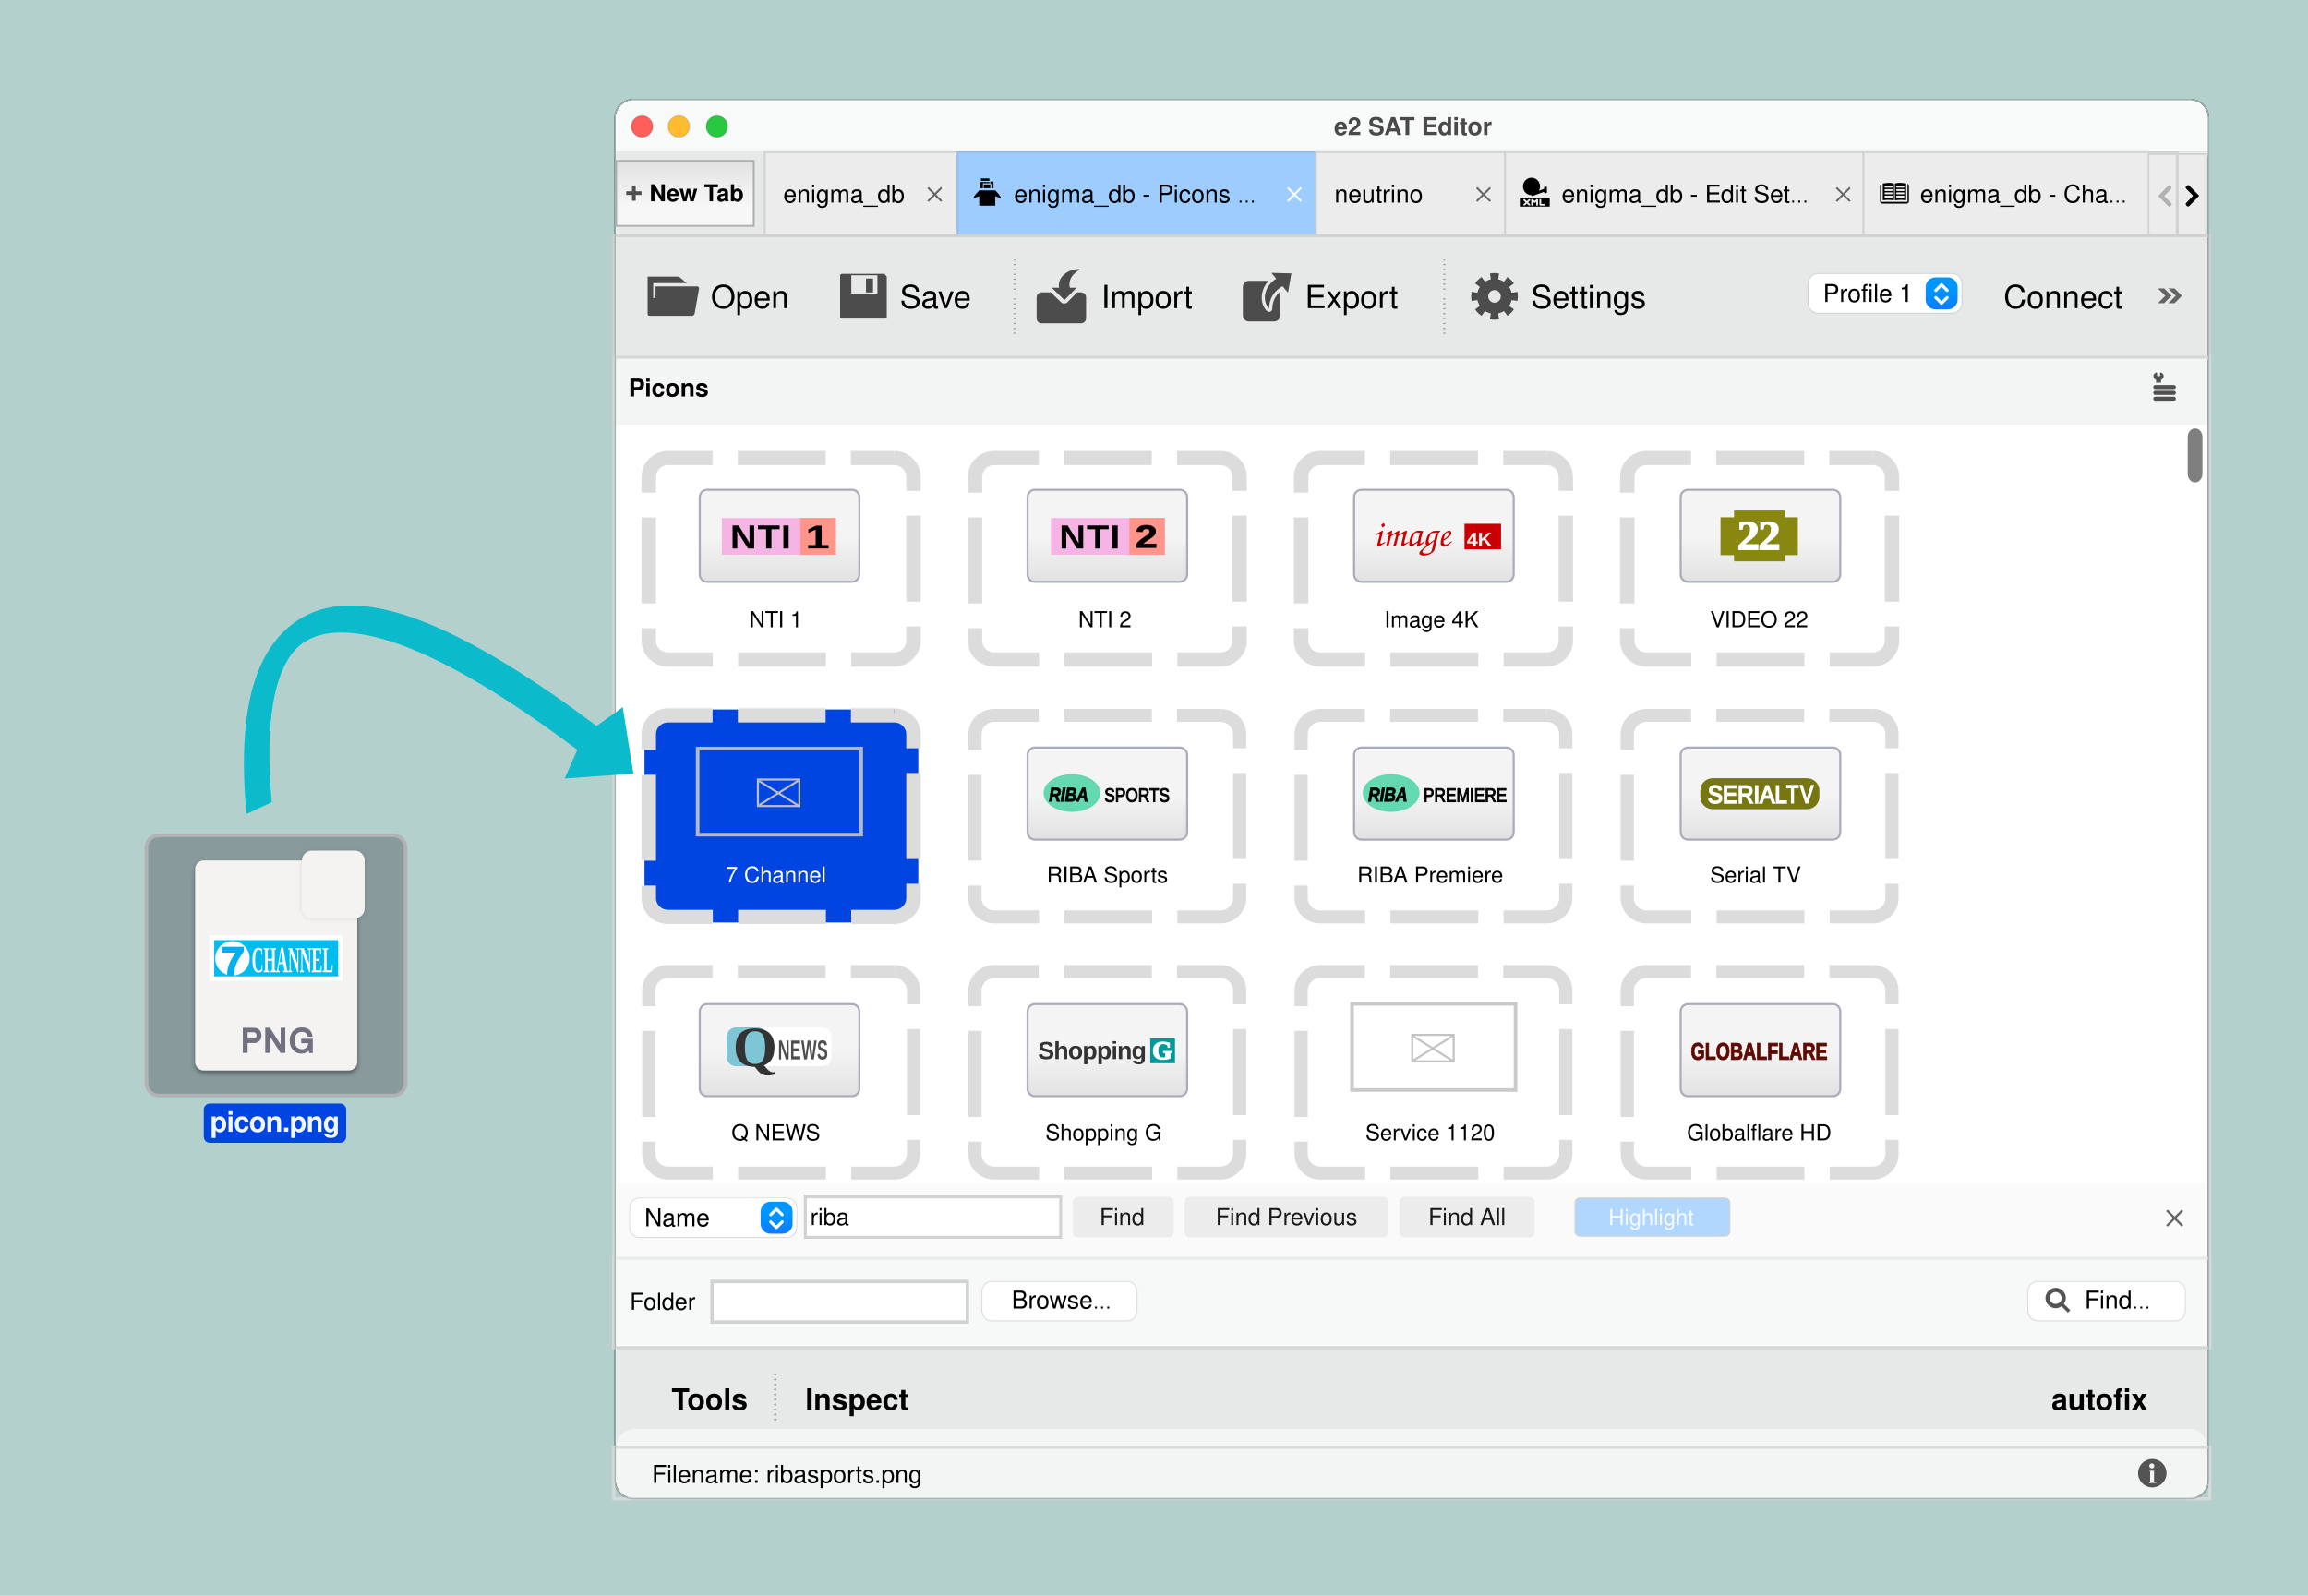
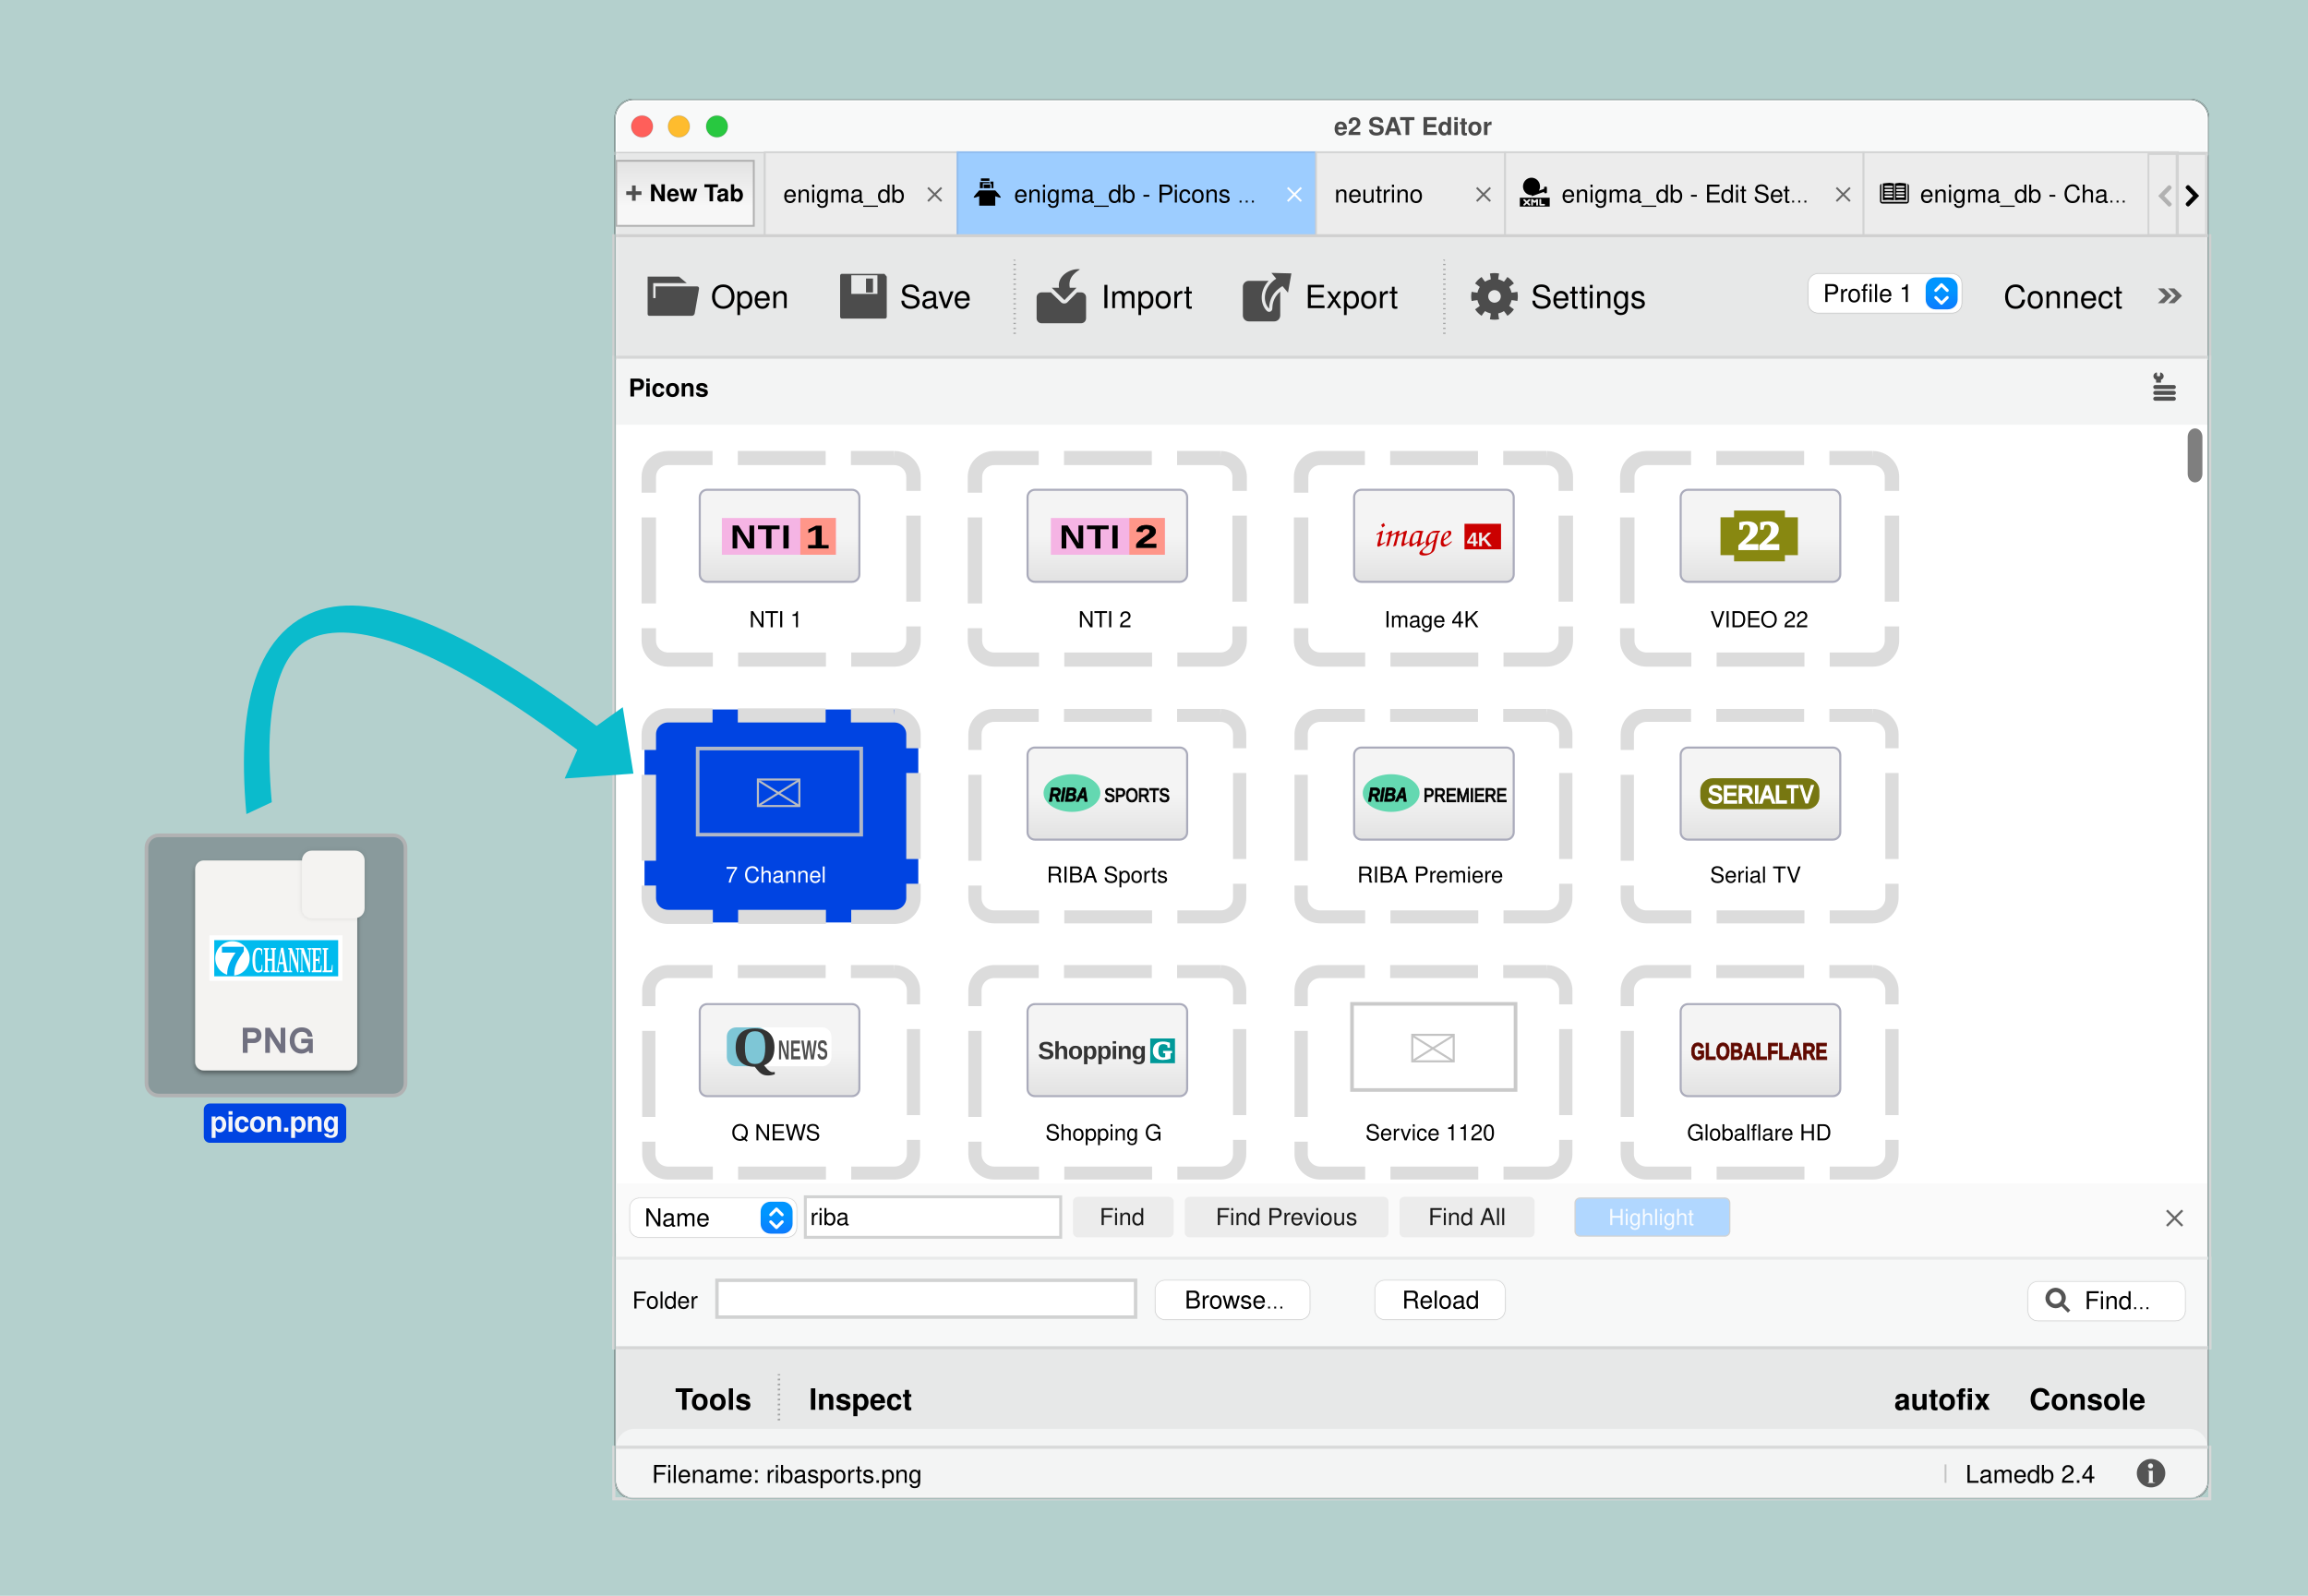
<svg xmlns="http://www.w3.org/2000/svg" viewBox="0 0 1880 1300" style="pointer-events:none;user-select:none">
  <defs>
    <symbol id="aad">
      <path d="M37.75 37.75h18.127v-11.5h-18.127c0 0 0-18.127 0-18.127h-11.5v18.127c0 0-18.127 0-18.127 0v11.5h18.127c0 0 0 18.127 0 18.127h11.5v-18.127z" />
    </symbol>
    <symbol id="cbw">
      <path d="M60 14.973l-3-0.522v35.716c-3.141-0.28-8.021-0.667-11-0.667-0.95 0-2.094 0.039-3.312 0.102-0.962 0.036-2.014 0.106-3.059 0.191-2.678 0.191-5.264 0.428-6.629 0.559v-35.901c0 0 6.61-1.451 9.963-1.451 4 0 14.037 1.451 14.037 1.451l3.001 0.522c1.769 0.819 2.999 2.61 2.999 4.687v32.68c0 2.848-2.312 5.16-5.16 5.16h-51.68c-2.848 0-5.16-2.312-5.16-5.16v-32.68c0-2.077 1.23-3.869 3-4.687l3-0.522c0 0 10.037-1.451 14.037-1.451 3.353 0 9.963 1.451 9.963 1.451v35.901c-1.366-0.131-3.951-0.368-6.629-0.559-1.045-0.085-2.097-0.155-3.059-0.191-1.218-0.063-2.362-0.102-3.312-0.102-2.979 0-7.859 0.387-11 0.667v-35.716l-3 0.522v38.765h56v-38.765zM28.5 42.5c0-1.104-0.896-2-2-2h-14c-1.104 0-2 0.896-2 2s0.896 2 2 2h14c1.104 0 2-0.896 2-2zM53.5 42.5c0-1.104-0.896-2-2-2h-14c-1.104 0-2 0.896-2 2s0.896 2 2 2h14c1.104 0 2-0.896 2-2zM28.5 35.5c0-1.104-0.896-2-2-2h-14c-1.104 0-2 0.896-2 2s0.896 2 2 2h14c1.104 0 2-0.896 2-2zM53.5 35.5c0-1.104-0.896-2-2-2h-14c-1.104 0-2 0.896-2 2s0.896 2 2 2h14c1.104 0 2-0.896 2-2zM28.5 28.5c0-1.104-0.896-2-2-2h-14c-1.104 0-2 0.896-2 2s0.896 2 2 2h14c1.104 0 2-0.896 2-2zM53.5 28.5c0-1.104-0.896-2-2-2h-14c-1.104 0-2 0.896-2 2s0.896 2 2 2h14c1.104 0 2-0.896 2-2zM28.5 21.5c0-1.104-0.896-2-2-2h-14c-1.104 0-2 0.896-2 2s0.896 2 2 2h14c1.104 0 2-0.896 2-2zM53.5 21.5c0-1.104-0.896-2-2-2h-14c-1.104 0-2 0.896-2 2s0.896 2 2 2h14c1.104 0 2-0.896 2-2z" />
    </symbol>
    <symbol id="cce">
      <path d="M62.328 7.276l-5.604-5.604-24.724 24.724c0 0-24.724-24.724-24.724-24.724l-5.604 5.604 24.724 24.724c0 0-24.724 24.724-24.724 24.724l5.604 5.604 24.724-24.724c0 0 24.724 24.724 24.724 24.724l5.604-5.604-24.724-24.724c0 0 24.724-24.724 24.724-24.724z" />
    </symbol>
    <symbol id="fdt">
      <path d="M56.256 31.057h-42.438c-7.074 0-12.818 5.744-12.818 12.818v61.295c0 7.074 5.744 12.818 12.818 12.818h54.476c7.075 0 12.818-5.744 12.818-12.818v-51.051c-16.616 14.040-16.649 30.281-17.025 36.965-0.151 2.687-1.869 5.034-4.385 5.99s-5.359 0.343-7.257-1.565c-14.421-14.502-16.181-43.133 3.811-64.452zM57.293 90.694c-14.624-14.705-13.039-45.988 15.234-64.344l-10.365-12.362 42.838 1.084-7.263 41.344-11.808-14.082c-28.127 16.992-28.15 39.728-28.636 48.36z" />
    </symbol>
    <symbol id="fet">
      <path d="M87.8 55.714h8.488c5.912 0 10.712 4.753 10.712 10.606v45.074c0 5.854-4.8 10.606-10.712 10.606h-84.576c-5.912 0-10.712-4.752-10.712-10.606v-45.074c0-5.853 4.8-10.606 10.712-10.606h19.788l22.5 21.827c1.413 1.374 4.32 2.133 6.3 2.109 1.98-0.023 4.821-0.828 6.2-2.236l21.3-21.7zM93.982 6.385c-17.881-3.082-49.582 12.531-44.921 39.525h-15.517l27.127 26.376 25.847-26.376h-14.41c-4.833-24.162 15.844-35.121 21.874-39.525z" />
    </symbol>
    <symbol id="ffo">
      <path d="M32 62.5c-16.833 0-30.5-13.667-30.5-30.5s13.667-30.5 30.5-30.5v9.611c-0.352-0.073-0.717-0.111-1.090-0.111-2.99 0-5.42 2.43-5.42 5.41 0 2.99 2.43 5.42 5.42 5.42 0.373 0 0.738-0.038 1.090-0.111v5.111l-7.44 0.18 2.82 1.23v22.7l-2.82 2.060h7.44v9.5zM32 11.111v-9.611c16.833 0 30.5 13.667 30.5 30.5s-13.667 30.5-30.5 30.5v-9.5h9.46l-5.76-2.060v-24.2l-3.7 0.090v-5.111c2.46-0.506 4.32-2.693 4.32-5.309 0-2.607-1.86-4.793-4.32-5.299z" />
    </symbol>
    <symbol id="fgn">
      <path d="M21 42.973h89.077c2.783 0 4.643 2.26 4.153 5.042l-9.34 52.943c-0.491 2.783-3.149 5.042-5.932 5.042h-91.118c-2.119 0-3.84-1.721-3.84-3.84v-80.16h67.2l16.8 14h-72v32h5v-25.027z" />
    </symbol>
    <symbol id="fhe">
      <path d="M114 22v86.16c0 2.119-1.721 3.84-3.84 3.84h-92.32c-2.119 0-3.84-1.721-3.84-3.84v-88.32c0-2.119 1.721-3.84 3.84-3.84h91.16l5 6zM94 59.014v-40h-56v40h56zM84.5 26v30h-15v-30h15z" />
    </symbol>
    <symbol id="liu">
      <path d="M56.25 57.423c0-2.388-1.939-4.327-4.327-4.327h-39.846c-2.388 0-4.327 1.939-4.327 4.327s1.939 4.327 4.327 4.327c0 0 39.846 0 39.846 0 2.388 0 4.327-1.939 4.327-4.327zM56.25 44.903c0-2.389-1.939-4.328-4.327-4.328h-39.846c-2.388 0-4.327 1.939-4.327 4.328 0 2.388 1.939 4.327 4.327 4.327 0 0 39.846 0 39.846 0 2.388 0 4.327-1.939 4.327-4.327zM56.25 32.382c0-2.388-1.939-4.327-4.327-4.327h-39.846c-2.388 0-4.327 1.939-4.327 4.327s1.939 4.327 4.327 4.327h39.846c2.388 0 4.327-1.939 4.327-4.327zM13.803 19.471v3.446h10.579v-5.844c0.837-0.373 1.624-0.848 2.343-1.41 2.237-1.745 3.347-4.068 3.371-6.392s-1.039-4.671-3.239-6.471v0c-0.887-0.725-1.951-1.273-3.024-1.702l-1.372 0.918-0.062 6.154c-0.003 0.286-0.167 0.503-0.402 0.659-0.376 0.249-0.899 0.364-1.472 0.364h-2.85c-0.565-0.008-1.082-0.142-1.452-0.406-0.242-0.173-0.413-0.406-0.41-0.702 0 0 0.062-6.155 0.062-6.155l-1.348-0.947c-1.083 0.403-2.158 0.924-3.060 1.628-2.237 1.746-3.347 4.068-3.371 6.392-0.023 2.323 1.039 4.671 3.239 6.471 0.725 0.593 1.567 1.067 2.437 1.454 0.016 0.617 0.026 1.607 0.031 2.543z" />
    </symbol>
    <symbol id="pjw">
      <path d="M14.762 29.23h34.49c0 0 13.928 14.478 11.463 15.596-1.067 0.483-6.127-1.117-11.524-3.087v20.261h-34.389v-20.253c-5.389 1.967-10.437 3.562-11.502 3.079-2.465-1.118 11.462-15.596 11.462-15.596zM36.774 11.359h-20.475v13.19h6.364v-10.552h14.111v-2.638zM38.538 16.635h-14.111v7.914h14.111v-7.914zM45.299 10.4v14.149h-4.283v-9.233h-2.478v-4.916h6.761zM36.632 3.482h-18.173v5.276h18.173v-5.276z" />
    </symbol>
    <symbol id="skh">
      <path d="M40.023 45.152c-3.477 2.591-7.729 4.192-12.407 4.221-10.406 0.066-20.276-8.26-21.806-18.699-1.731-11.814 7.58-24.164 20.12-25.040 0.561-0.039 1.124-0.055 1.686-0.053 10 0.095 19.38 7.75 21.337 17.619 1.156 5.829-0.437 11.92-3.87 16.758l13.82 13.819-5.128 5.128-13.752-13.753zM27.395 14.645c-6.236 0.060-12 5.17-12.677 11.431-0.588 5.436 2.691 11.076 7.773 13.229 6.62 2.806 15.346-1.167 17.352-8.391 2.055-7.404-3.759-16.031-12.032-16.265-0.139-0.003-0.278-0.004-0.416-0.004z" />
    </symbol>
    <symbol id="sls">
      <path d="M73.934 15.359c-6.491-1.302-13.177-1.302-19.668 0 0.828 4.128 1.452 8.287 1.871 12.477-4.352 0.948-8.5 2.666-12.249 5.073-2.666-3.259-5.165-6.641-7.499-10.146-5.511 3.67-10.238 8.397-13.908 13.908 3.505 2.334 6.887 4.834 10.146 7.499-2.407 3.749-4.125 7.897-5.073 12.249-4.19-0.419-8.349-1.043-12.477-1.871-1.303 6.491-1.303 13.177 0 19.668 4.128-0.828 8.287-1.452 12.477-1.871 0.948 4.352 2.666 8.501 5.073 12.249-3.259 2.666-6.641 5.165-10.146 7.499 3.67 5.511 8.397 10.238 13.908 13.908 2.334-3.505 4.833-6.887 7.499-10.146 3.749 2.407 7.897 4.125 12.249 5.074-0.419 4.189-1.043 8.348-1.871 12.476 6.491 1.303 13.177 1.303 19.668 0-0.828-4.128-1.452-8.287-1.871-12.476 4.352-0.949 8.5-2.667 12.249-5.074 2.666 3.259 5.165 6.641 7.499 10.146 5.511-3.67 10.238-8.397 13.908-13.908-3.505-2.334-6.887-4.833-10.146-7.499 2.407-3.748 4.125-7.897 5.073-12.249 4.19 0.419 8.349 1.043 12.477 1.871 1.303-6.491 1.303-13.177 0-19.668-4.128 0.828-8.287 1.452-12.477 1.871-0.948-4.352-2.666-8.5-5.073-12.249 3.259-2.665 6.641-5.165 10.146-7.499-3.67-5.511-8.397-10.238-13.908-13.908-2.334 3.505-4.833 6.887-7.499 10.146-3.749-2.407-7.897-4.125-12.249-5.073 0.419-4.19 1.043-8.349 1.871-12.477zM64.1 50.882c7.451 0 13.5 6.049 13.5 13.5s-6.049 13.5-13.5 13.5c-7.451 0-13.5-6.049-13.5-13.5s6.049-13.5 13.5-13.5z" />
    </symbol>
    <symbol id="tmw">
      <path d="M64 64v-19h-64v19h64zM38.975 58.253l0.001 1.834c0.001 1.076-0.872 1.949-1.947 1.949s-1.949-0.873-1.95-1.949l-0.002-6.41-1.968 1.774c-0.407 0.367-0.947 0.542-1.48 0.524-0.533 0.018-1.073-0.157-1.48-0.524l-1.968-1.774-0.003 6.41c0 1.076-0.874 1.949-1.949 1.949s-1.948-0.873-1.948-1.949l0.002-5.24h-6.669l4.099 3.89c0.751 0.713 0.751 1.869 0.002 2.581-0.75 0.711-1.968 0.71-2.719-0.002l-4.104-3.895-4.104 3.895c-0.751 0.712-1.969 0.713-2.719 0.002-0.75-0.712-0.749-1.868 0.002-2.581l4.104-3.895-4.104-3.895c-0.751-0.712-0.752-1.868-0.002-2.58s1.968-0.711 2.719 0.002l4.104 3.895 4.104-3.895c0.751-0.713 1.969-0.713 2.719-0.002 0.749 0.712 0.749 1.868-0.002 2.58l-4.099 3.89h6.669l0.002-5.24c0-0.024 0.001-0.048 0.002-0.072-0.031-0.488 0.159-0.985 0.571-1.356 0.276-0.249 0.614-0.408 0.97-0.477 0.131-0.028 0.267-0.043 0.406-0.043 0.058 0 0.115 0.002 0.172 0.007 0.454 0.033 0.899 0.206 1.247 0.52l3.976 3.583 3.975-3.583c0.348-0.314 0.793-0.487 1.248-0.52 0.056-0.005 0.114-0.007 0.171-0.007 0.14 0 0.276 0.015 0.407 0.043 0.356 0.069 0.694 0.228 0.97 0.477 0.412 0.371 0.602 0.868 0.571 1.356 0.001 0.024 0.001 0.048 0.001 0.072l0.003 8.646h2.912l0.003-8.83c0-1.076 0.874-1.949 1.949-1.949s1.948 0.873 1.948 1.949l-0.004 8.839 6.372 0.002c0.993 0.001 1.798 0.807 1.798 1.799 0 0.993-0.805 1.798-1.798 1.798l-8.471-0.003c-0.992 0-1.798-0.806-1.798-1.799l0.001-1.796h-2.912zM25.286 39.498c-0.095 0.001-0.19 0.002-0.286 0.002-10.072 0-18.25-8.402-18.25-18.75s8.178-18.75 18.25-18.75c10.072 0 18.25 8.402 18.25 18.75 0 3.307-0.835 6.416-2.301 9.115l11.051-4.023v-3.071c0-0.828 0.672-1.5 1.5-1.5h3c0.828 0 1.5 0.672 1.5 1.5v11c0 0.828-0.672 1.5-1.5 1.5h-3c-0.828 0-1.5-0.672-1.5-1.5v-1.543l-25.926 9.436-0.788-2.166z" />
    </symbol>
    <symbol id="anm">
      <path d="M32 13.243c-1.668 0-3.336 0.635-4.608 1.907l-24.485 24.485c-2.543 2.543-2.543 6.672 0 9.215s6.672 2.543 9.215 0l19.878-19.878 19.878 19.878c2.543 2.543 6.672 2.543 9.215 0s2.543-6.672 0-9.215l-24.485-24.485c-1.272-1.272-2.94-1.907-4.608-1.907z" />
    </symbol>
    <symbol id="aow">
      <path d="M32 30.114l27.467 29.239v-24.615l-27.467-29.24-27.467 29.24v24.615l27.467-29.239z" />
    </symbol>
    <symbol id="apw">
      <path d="M32 36.23l-20.23-19.657c-1.255-1.22-3.294-1.22-4.549 0 0 0-1.913 1.859-1.913 1.859-1.269 1.233-1.269 3.235 0 4.468 0 0 26.57 25.818 26.57 25.818l0.122-0.118c0 0 0.12 0.12 0.12 0.12l26.572-25.82c1.269-1.233 1.269-3.235 0-4.468 0 0-2.363-2.297-2.363-2.297-1.007-0.978-2.642-0.978-3.649 0l-20.68 20.095z" />
    </symbol>
    <linearGradient id="bqm" x1="0" y1="0" x2="0" y2="1">
      <stop offset="0" style="stop-color:#e2e2e2" />
      <stop offset="0.7" style="stop-color:#f7f7f7" />
    </linearGradient>
    <linearGradient id="brm" x1="0" y1="0" x2="0" y2="1">
      <stop offset="0" style="stop-color:#000;stop-opacity:0.15" />
      <stop offset="1" style="stop-color:#000;stop-opacity:0.19" />
    </linearGradient>
    <linearGradient id="bsm" x1="0" y1="0" x2="0" y2="1">
      <stop offset="0.4" style="stop-color:#0095ff" />
      <stop offset="1" style="stop-color:#0d7bff" />
    </linearGradient>
    <filter id="btm" color-interpolation-filters="sRGB">
      <feDropShadow dx="0" dy="1.5" stdDeviation="1" flood-opacity="0.06" />
      <feDropShadow dx="0" dy="0" stdDeviation="0.8" flood-opacity="0.2" />
    </filter>
    <marker id="aud" markerWidth="3" markerHeight="3" refX="1.75" refY="1.75" viewBox="0 0 3.5 3.5" orient="auto">
      <polygon points="0.7,3.5 0,1.75 0.7,0 3.5,1.75" style="fill:#0bbbcc" />
    </marker>
    <symbol id="pvn">
      <g transform="matrix(0.75,0,0,0.75,20.3,11.9)">
        <rect x="48.3" y="24.2" width="50" height="32" style="fill:none;stroke:#c0c0c0;stroke-opacity:0.96;stroke-width:2.5px" />
        <rect x="0" y="0" width="2.5" height="56" transform="matrix(0.53,-0.848,0.848,0.53,49,27)" style="fill:#c0c0c0;fill-opacity:0.96" />
        <rect x="23" y="-42" width="2.5" height="56" transform="matrix(0.53,0.848,-0.848,0.53,49,27)" style="fill:#c0c0c0;fill-opacity:0.96" />
      </g>
      <rect x="2" y="2" width="148" height="78" style="fill:none;stroke:#c4c4c4;stroke-opacity:0.9;stroke-width:3.3px" />
    </symbol>
    <linearGradient id="pwg" x1="0" y1="0" x2="0" y2="1">
      <stop offset="0.5" style="stop-color:#f4f4f4" />
      <stop offset="1" style="stop-color:#e2e2e2" />
    </linearGradient>
    <filter id="ixm" color-interpolation-filters="sRGB">
      <feDropShadow dx="0" dy="2.3" stdDeviation="2" flood-opacity="0.4" />
    </filter>
    <filter id="iym" color-interpolation-filters="sRGB">
      <feDropShadow dx="-1.8" dy="1.7" stdDeviation="3" flood-opacity="0.3" />
      <feDropShadow dx="0" dy="0" stdDeviation="2" flood-opacity="0.12" />
    </filter>
  </defs>
  <rect x="0" y="0" width="1880" height="1300" style="fill:#b4d0cd" />
  <g style="font-family:'Helvetica Neue',sans-serif-light,Helvetica,sans-serif">
    <rect x="501" y="81" width="1298" height="1140" rx="15" style="fill:#e7e8e8;stroke:#191919;stroke-width:1px" />
    <rect x="502" y="82" width="1296" height="57" rx="15" style="fill:#f8f9f9;stroke:#fff;stroke-width:1px;clip-path:inset(0px 0px 15px)" />
-     <rect x="501" y="124" width="1298" height="1" style="fill:none;stroke:#cdcece;stroke-width:0.5px" />
+     <rect x="501" y="124.5" width="1298" height="1" style="fill:none;stroke:#cdcece;stroke-width:1.5px" />
    <text x="502" y="82" dx="649" dy="28" text-anchor="middle" style="font-family:'Helvetica Neue',Helvetica,sans-serif;font-weight:bold;font-size:20px;fill:#494949">e2 SAT Editor</text>
    <ellipse cx="523" cy="103" rx="8.8" style="fill:#ff5f5a;stroke:#000;stroke-opacity:0.1" />
    <ellipse cx="553" cy="103" rx="8.8" style="fill:#febc2e;stroke:#000;stroke-opacity:0.1" />
    <ellipse cx="584" cy="103" rx="8.8" style="fill:#28c840;stroke:#000;stroke-opacity:0.1" />
    <rect x="502" y="125" width="1296" height="67" style="fill:#f3f4f4" />
    <rect x="502" y="125" width="120" height="67" style="fill:#e7e8e8" />
    <rect x="502" y="131" width="112" height="53" rx="0" style="fill:url(#bqm);stroke:#afafaf;stroke-width:1.5px" />
    <g transform="matrix(0.26,0,0,0.26,508,149)">
      <use href="#aad" style="fill:#4f4f4f" />
    </g>
    <text x="502" y="131" dx="27" dy="33" style="font-weight:bold;font-size:19px;fill:#000">New Tab</text>
    <rect x="622" y="125" width="1" height="67" style="fill:#d5d6d6" />
    <rect x="623" y="124" width="157" height="69" style="fill:#ececec;stroke:#d2d3d3;stroke-width:1.5px;clip-path:inset(1.76px 0 1px)" />
    <text x="623" y="124" dx="15" dy="41" style="font-size:20px;fill:#000">enigma_db</text>
    <g transform="matrix(0.2,0,0,0.2,755,152)">
      <use href="#cce" style="fill:#666" />
    </g>
    <rect x="780" y="124" width="292" height="69" style="fill:#9dcdff;stroke:#91bdef;stroke-width:1.5px;clip-path:inset(1.76px 0 1px)" />
    <g transform="matrix(0.38,0,0,0.38,792,144)">
      <use href="#pjw" style="fill:#000" />
    </g>
    <text x="780" y="124" dx="46" dy="41" style="font-size:20px;fill:#000">enigma_db - Picons <tspan style="font-size:15px">…</tspan>
    </text>
    <g transform="matrix(0.2,0,0,0.2,1048,152)">
      <use href="#cce" style="fill:#fff" />
    </g>
    <rect x="1072" y="124" width="154" height="69" style="fill:#ececec;stroke:#d2d3d3;stroke-width:1.5px;clip-path:inset(1.76px 0 1px)" />
    <text x="1072" y="124" dx="15" dy="41" style="font-size:20px;fill:#000">neutrino</text>
    <g transform="matrix(0.2,0,0,0.2,1202,152)">
      <use href="#cce" style="fill:#666" />
    </g>
    <rect x="1226" y="124" width="292" height="69" style="fill:#ececec;stroke:#d2d3d3;stroke-width:1.5px;clip-path:inset(1.76px 0 1px)" />
    <g transform="matrix(0.38,0,0,0.38,1238,144)">
      <use href="#tmw" style="fill:#000" />
    </g>
    <text x="1226" y="124" dx="46" dy="41" style="font-size:20px;fill:#000">enigma_db - Edit Set<tspan style="font-size:15px">…</tspan>
    </text>
    <g transform="matrix(0.2,0,0,0.2,1495,152)">
      <use href="#cce" style="fill:#666" />
    </g>
    <rect x="1518" y="124" width="256" height="69" style="fill:#ececec;stroke:#d2d3d3;stroke-width:1.5px;clip-path:inset(1.76px 0 1px)" />
    <g transform="matrix(0.38,0,0,0.38,1531,144)">
      <use href="#cbw" style="fill:#000" />
    </g>
    <text x="1518" y="124" dx="46" dy="41" style="font-size:20px;fill:#000">enigma_db - Cha<tspan style="font-size:15px">…</tspan>
    </text>
    <rect x="1773" y="125" width="1" height="67" style="fill:#d5d6d6" />
    <rect x="1750" y="125.5" width="23" height="66" style="fill:#ececec;stroke:#d2d3d3;stroke-width:1.5px" />
    <g transform="matrix(0,0.3,-0.3,0,1773.2,150)" style="opacity:0.25">
      <use href="#apw" style="stroke:#000;stroke-width:2.7px" />
    </g>
    <rect x="1774" y="125.5" width="23" height="66" style="fill:#ececec;stroke:#d2d3d3;stroke-width:1.5px" />
    <g transform="matrix(0,-0.3,0.3,0,1776.1,169.1)">
      <use href="#apw" style="stroke:#000;stroke-width:2.7px" />
    </g>
    <rect x="502" y="192" width="1296" height="100" style="fill:#e7e8e8" />
    <g transform="matrix(0.38,0,0,0.38,526,217)">
      <use href="#fgn" style="fill:#4c4c4c" />
    </g>
    <text x="510" y="192" dx="69" dy="59" style="font-size:26px;fill:#000">Open</text>
    <g transform="matrix(0.38,0,0,0.38,679,217)">
      <use href="#fhe" style="fill:#4c4c4c" />
    </g>
    <text x="664" y="192" dx="69" dy="59" style="font-size:26px;fill:#000">Save</text>
    <rect x="826" y="212" width="1" height="61" style="fill:none;stroke:#000;stroke-opacity:0.3;stroke-dasharray:1px,3px" />
    <g transform="matrix(0.38,0,0,0.38,844,217)">
      <use href="#fet" style="fill:#4c4c4c" />
    </g>
    <text x="828" y="192" dx="69" dy="59" style="font-size:26px;fill:#000">Import</text>
    <g transform="matrix(0.38,0,0,0.38,1012,217)">
      <use href="#fdt" style="fill:#4c4c4c" />
    </g>
    <text x="994" y="192" dx="69" dy="59" style="font-size:26px;fill:#000">Export</text>
    <rect x="1176" y="212" width="1" height="61" style="fill:none;stroke:#000;stroke-opacity:0.3;stroke-dasharray:1px,3px" />
    <g transform="matrix(0.38,0,0,0.38,1193,217)">
      <use href="#sls" style="fill:#4c4c4c" />
    </g>
    <text x="1178" y="192" dx="69" dy="59" style="font-size:26px;fill:#000">Settings</text>
    <rect x="1473" y="223" width="125" height="32" rx="8" style="fill:#fff;stroke:url(#brm);stroke-width:0.4px;filter:url(#btm)" />
    <rect x="1568.6" y="226" width="26" height="26" rx="8" style="fill:url(#bsm);stroke:url(#brm);stroke-opacity:0.06;stroke-width:2px" />
    <g transform="matrix(0.19,0,0,0.19,1575.4,228.2)">
      <use href="#anm" style="fill:#fff" />
    </g>
    <g transform="matrix(0.19,0,0,-0.19,1575.4,250.8)">
      <use href="#anm" style="fill:#fff" />
    </g>
    <text x="1473" y="224" dx="12" dy="22" style="font-size:20px;fill:#000" transform="matrix(1,0,0,1,0,0)">Profile 1</text>
    <text x="1617" y="192" dx="15" dy="59" style="font-size:26px;fill:#000">Connect</text>
    <g transform="matrix(0.9,0,0,0.95,1770,234)">
      <use href="#aow" transform="matrix(0,0.23,-0.23,0,0,0)" style="fill:#646464" />
      <use href="#aow" transform="matrix(0,0.23,-0.23,0,9.4,0)" style="fill:#646464" />
    </g>
    <rect x="500" y="192" width="1300" height="100" style="fill:none;stroke:#d0d0d0;stroke-width:2.4px;clip-path:inset(0px 2px)" />
    <rect x="502" y="291" width="1296" height="807" style="fill:#f3f4f4" />
    <text x="502" y="291" dx="10" dy="32" style="font-weight:bold;font-size:20px;fill:#000">Picons</text>
    <g transform="matrix(0.38,0,0,0.38,1751,303)">
      <use href="#liu" style="fill:#505050" />
    </g>
    <rect x="502" y="346" width="1296" height="659" style="fill:#fff" />
    <rect x="526" y="371" width="220" height="171" rx="16" style="fill:none;stroke:#dcdcdc;stroke-width:12px;stroke-dasharray:37px,21px,36px,0" transform="matrix(0.98,0,0,0.96,13,17)" />
    <rect x="570" y="399" width="130" height="75" rx="6" style="fill:url(#pwg);stroke:#aaabbb;stroke-width:1.7px" />
    <g transform="matrix(0.34,0,0,0.34,588,422)">
      <rect x="0" y="0" width="273" height="88" style="fill:#f5b4e4" />
      <rect x="188" y="0" width="85" height="88" style="fill:#ff9689" />
      <g style="font-family:Arial,Helvetica,sans-serif;font-weight:bold">
        <text x="18" y="0" dy="73" style="font-size:80px;letter-spacing:2px" transform="matrix(1.1,0,0,1,0,0)">NTI</text>
        <text x="185" y="0" dy="81" style="font-size:88px" transform="matrix(1.2,0,0,0.9,-22,0)">1</text>
      </g>
    </g>
    <text x="526" y="493" dx="106" dy="18" text-anchor="middle" style="font-size:18px">NTI 1</text>
    <rect x="792" y="371" width="220" height="171" rx="16" style="fill:none;stroke:#dcdcdc;stroke-width:12px;stroke-dasharray:37px,21px,36px,0" transform="matrix(0.98,0,0,0.96,18,17)" />
    <rect x="837" y="399" width="130" height="75" rx="6" style="fill:url(#pwg);stroke:#aaabbb;stroke-width:1.7px" />
    <g transform="matrix(0.34,0,0,0.34,856,422)">
      <rect x="0" y="0" width="273" height="88" style="fill:#f5b4e4" />
      <rect x="188" y="0" width="85" height="88" style="fill:#ff9689" />
      <g style="font-family:Arial,Helvetica,sans-serif;font-weight:bold">
        <text x="18" y="0" dy="73" style="font-size:80px;letter-spacing:2px" transform="matrix(1.1,0,0,1,0,0)">NTI</text>
        <text x="185" y="0" dy="81" style="font-size:102px;stroke:#000;stroke-width:2px" transform="matrix(0.95,0,0,0.75,26,10)">2</text>
      </g>
    </g>
    <text x="792" y="493" dx="108" dy="18" text-anchor="middle" style="font-size:18px">NTI 2</text>
    <rect x="1058" y="371" width="220" height="171" rx="16" style="fill:none;stroke:#dcdcdc;stroke-width:12px;stroke-dasharray:37px,21px,36px,0" transform="matrix(0.98,0,0,0.96,23,17)" />
    <rect x="1103" y="399" width="130" height="75" rx="6" style="fill:url(#pwg);stroke:#aaabbb;stroke-width:1.7px" />
    <g transform="matrix(0.32,0,0,0.32,1111,420)">
      <rect x="256" y="21" width="93" height="65" style="fill:#cb0000" />
      <text x="10" y="0" dx="112" dy="78" text-anchor="middle" style="font-family:cursive,serif;font-size:96px;fill:#cb0000">image</text>
      <text x="262" y="0" dy="78" style="font-family:Arial,Helvetica,sans-serif;font-weight:bold;font-size:50px;fill:#eee">4K</text>
    </g>
    <text x="1058" y="493" dx="108" dy="18" text-anchor="middle" style="font-size:18px">Image 4K</text>
    <rect x="1324" y="371" width="220" height="171" rx="16" style="fill:none;stroke:#dcdcdc;stroke-width:12px;stroke-dasharray:37px,21px,36px,0" transform="matrix(0.98,0,0,0.96,28,17)" />
    <rect x="1369" y="399" width="130" height="75" rx="6" style="fill:url(#pwg);stroke:#aaabbb;stroke-width:1.7px" />
    <g transform="matrix(0.23,0,0,0.23,1401,415)">
      <rect x="50" y="4" width="180" height="180" style="fill:#881" />
      <rect x="2" y="28" width="274" height="134" style="fill:#881" />
      <text x="50" y="38" dx="56" dy="80" text-anchor="middle" style="font-family:'Times New Roman',serif;font-weight:bold;font-size:122px;letter-spacing:-4px;fill:#fff;stroke:#fff;stroke-width:4px" transform="matrix(1.3,0,0,1.2,0,0)">22</text>
    </g>
    <text x="1324" y="493" dx="109" dy="18" text-anchor="middle" style="font-size:18px">VIDEO 22</text>
    <rect x="525" y="578" width="223" height="173.5" rx="20" style="fill:#0044e2" />
    <rect x="526" y="580" width="220" height="171" rx="16" style="fill:none;stroke:#dcdcdc;stroke-width:12px;stroke-dasharray:37px,21px,36px,0" transform="matrix(0.98,0,0,0.96,13,26)" />
    <g transform="matrix(0.9,0,0,0.9,566.5,608)">
      <use href="#pvn" />
    </g>
    <text x="526" y="701" dx="106" dy="18" text-anchor="middle" style="font-size:18px;fill:#fff">7 Channel</text>
    <rect x="792" y="580" width="220" height="171" rx="16" style="fill:none;stroke:#dcdcdc;stroke-width:11px;stroke-dasharray:37px,21px,36px,0" transform="matrix(0.98,0,0,0.96,18,26)" />
    <rect x="837" y="609" width="130" height="75" rx="6" style="fill:url(#pwg);stroke:#aaabbb;stroke-width:1.7px" />
    <g transform="matrix(0.13,0,0,0.13,849,631)">
      <ellipse cx="186" cy="116" rx="178" ry="118" style="fill:#64d8b1" />
      <g style="font-family:Arial,Helvetica,sans-serif">
        <text x="42" y="0" dy="140" style="font-weight:bold;font-size:102px;letter-spacing:-1px;stroke:#000;stroke-width:4px;font-style:italic" transform="matrix(1,0,0,1.2,0,0)">RIBA</text>
        <text x="389" y="0" dy="142" style="font-size:100px;stroke:#000;stroke-width:5px" transform="matrix(1,0,0,1.2,0,0)">SPORTS</text>
      </g>
    </g>
    <text x="792" y="701" dx="110" dy="18" text-anchor="middle" style="font-size:18px;fill:#000">RIBA Sports</text>
    <rect x="1058" y="580" width="220" height="171" rx="16" style="fill:none;stroke:#dcdcdc;stroke-width:11px;stroke-dasharray:37px,21px,36px,0" transform="matrix(0.98,0,0,0.96,23,26)" />
    <rect x="1103" y="609" width="130" height="75" rx="6" style="fill:url(#pwg);stroke:#aaabbb;stroke-width:1.7px" />
    <g transform="matrix(0.13,0,0,0.13,1109,631)">
      <ellipse cx="186" cy="116" rx="178" ry="118" style="fill:#64d8b1" />
      <g style="font-family:Arial,Helvetica,sans-serif">
        <text x="42" y="0" dy="140" style="font-weight:bold;font-size:102px;letter-spacing:-1px;stroke:#000;stroke-width:4px;font-style:italic" transform="matrix(1,0,0,1.2,0,0)">RIBA</text>
        <text x="389" y="0" dy="142" style="font-size:100px;stroke:#000;stroke-width:5px" transform="matrix(1,0,0,1.2,0,0)">PREMIERE</text>
      </g>
    </g>
    <text x="1058" y="701" dx="107" dy="18" text-anchor="middle" style="font-size:18px">RIBA Premiere</text>
    <rect x="1324" y="580" width="220" height="171" rx="16" style="fill:none;stroke:#dcdcdc;stroke-width:11px;stroke-dasharray:37px,21px,36px,0" transform="matrix(0.98,0,0,0.96,28,26)" />
    <rect x="1369" y="609" width="130" height="75" rx="6" style="fill:url(#pwg);stroke:#aaabbb;stroke-width:1.7px" />
    <g transform="matrix(0.21,0,0,0.21,1385,634)">
      <rect x="0" y="0" width="462" height="120" rx="48" style="fill:#771" />
      <g style="font-family:Arial,Helvetica,sans-serif;font-size:96px">
        <text x="32" y="0" dx="171" dy="96" text-anchor="middle" style="fill:#fff;stroke:#fff;stroke-width:6px" transform="matrix(0.9,0,0,1,0,0)">SERIAL</text>
        <text x="412" y="0" dx="71" dy="96" text-anchor="middle" style="letter-spacing:8px;fill:#fff;stroke:#fff;stroke-width:6px" transform="matrix(0.8,0,0,1,0,-0.9)">TV</text>
      </g>
    </g>
    <text x="1324" y="701" dx="106" dy="18" text-anchor="middle" style="font-size:18px">Serial TV</text>
    <rect x="526" y="788" width="220" height="171" rx="16" style="fill:none;stroke:#dcdcdc;stroke-width:11px;stroke-dasharray:37px,21px,36px,0" transform="matrix(0.98,0,0,0.96,13,35)" />
    <rect x="570" y="818" width="130" height="75" rx="6" style="fill:url(#pwg);stroke:#aaabbb;stroke-width:1.7px" />
    <g transform="matrix(0.31,0,0,0.31,592,837)">
      <rect x="0" y="0" width="275" height="102" rx="24" style="fill:#fff" />
      <rect x="0" y="0" width="106" height="102" rx="24" style="fill:#7ec6d6" />
      <text x="16" y="0" dy="102" style="font-family:'Times New Roman',serif;font-weight:bold;font-size:150px;fill:#333">Q</text>
      <text x="224" y="0" dy="84" style="font-family:Arial,Helvetica,sans-serif;font-weight:bold;font-size:72px;letter-spacing:1px;fill:#4f4f4f" transform="matrix(0.6,0,0,1,0,0)">NEWS</text>
    </g>
    <text x="526" y="911" dx="106" dy="18" text-anchor="middle" style="font-size:18px">Q NEWS</text>
    <rect x="792" y="788" width="220" height="171" rx="16" style="fill:none;stroke:#dcdcdc;stroke-width:11px;stroke-dasharray:37px,21px,36px,0" transform="matrix(0.98,0,0,0.96,18,35)" />
    <rect x="837" y="818" width="130" height="75" rx="6" style="fill:url(#pwg);stroke:#aaabbb;stroke-width:1.7px" />
    <g transform="matrix(0.21,0,0,0.21,846,846)">
      <rect x="433" y="0" width="96" height="96" style="fill:#099" />
      <text x="0" y="0" dx="208" dy="80" text-anchor="middle" style="font-family:Arial,Helvetica,sans-serif;font-weight:bold;font-size:96px;letter-spacing:-3px;fill:#333">Shopping</text>
      <text x="433" y="0" dx="8" dy="80" style="font-family:'Times New Roman',serif;font-weight:bold;font-size:99px;fill:#fff;stroke:#fff;stroke-width:5px">G</text>
    </g>
    <text x="792" y="911" dx="107" dy="18" text-anchor="middle" style="font-size:18px">Shopping G</text>
    <rect x="1058" y="788" width="220" height="171" rx="16" style="fill:none;stroke:#dcdcdc;stroke-width:11px;stroke-dasharray:37px,21px,36px,0" transform="matrix(0.98,0,0,0.96,23,35)" />
    <g transform="matrix(0.9,0,0,0.9,1099.5,816)">
      <use href="#pvn" />
    </g>
    <text x="1058" y="911" dx="107" dy="18" text-anchor="middle" style="font-size:18px">Service 1120</text>
    <rect x="1324" y="788" width="220" height="171" rx="16" style="fill:none;stroke:#dcdcdc;stroke-width:11px;stroke-dasharray:37px,21px,36px,0" transform="matrix(0.98,0,0,0.96,28,35)" />
    <rect x="1369" y="818" width="130" height="75" rx="6" style="fill:url(#pwg);stroke:#aaabbb;stroke-width:1.7px" />
    <g transform="matrix(0.2,0,0,0.2,1377,844)">
      <text x="0" y="0" dx="368" dy="96" text-anchor="middle" style="font-family:Arial,Helvetica,sans-serif;font-weight:bold;font-size:97px;fill:#600900;stroke:#600900;stroke-width:3.5px" transform="matrix(0.76,0,0,1,0,0)">GLOBALFLARE</text>
    </g>
    <text x="1324" y="911" dx="109" dy="18" text-anchor="middle" style="font-size:18px">Globalflare HD</text>
    <rect x="1782" y="349" width="12" height="44" rx="7" style="fill:#7f7f7f" />
    <rect x="502" y="964" width="1296" height="61" style="fill:#fafafa" />
    <rect x="513" y="976" width="136" height="32" rx="8" style="fill:#fff;stroke:url(#brm);stroke-width:0.4px;filter:url(#btm)" />
    <text x="513" y="977" dx="12" dy="22" style="font-size:20px;fill:#000">Name</text>
    <rect x="619.6" y="979" width="26" height="26" rx="8" style="fill:url(#bsm);stroke:url(#brm);stroke-opacity:0.06;stroke-width:2px" />
    <g transform="matrix(0.19,0,0,0.19,626.4,981.2)">
      <use href="#anm" style="fill:#fff" />
    </g>
    <g transform="matrix(0.19,0,0,-0.19,626.4,1003.8)">
      <use href="#anm" style="fill:#fff" />
    </g>
    <rect x="656" y="975" width="208" height="33" rx="0" style="fill:#fff;stroke:#d1d2d2;stroke-width:2.4px;clip-path:inset(1.8px 1.8px 0.4px)" />
    <text x="656" y="975" dx="4" dy="23" style="font-size:19px;fill:#000">riba</text>
    <rect x="874" y="975" width="82" height="33" rx="4" style="fill:#ececec" />
    <text x="874" y="975" dx="40" dy="23" text-anchor="middle" style="font-size:19px;fill:#000;fill-opacity:0.89">Find</text>
    <rect x="965" y="975" width="166" height="33" rx="4" style="fill:#ececec" />
    <text x="965" y="975" dx="83" dy="23" text-anchor="middle" style="font-size:19px;fill:#000;fill-opacity:0.89">Find Previous</text>
    <rect x="1140" y="975" width="110" height="33" rx="4" style="fill:#ececec" />
    <text x="1140" y="975" dx="55" dy="23" text-anchor="middle" style="font-size:19px;fill:#000;fill-opacity:0.89">Find All</text>
    <rect x="1283" y="976" width="126" height="31" rx="4" style="fill:#b1d7ff;stroke:#d1d2d2;stroke-width:1px" />
    <text x="1283" y="976" dx="62" dy="22" text-anchor="middle" style="font-size:18px;fill:#fff;fill-opacity:0.9">Highlight</text>
    <g transform="matrix(0.23,0,0,0.23,1764,985)">
      <use href="#cce" style="fill:#666" />
    </g>
    <rect x="502" y="1026" width="1296" height="73" style="fill:#f7f8f8" />
    <rect x="500" y="1025" width="1300" height="73" style="fill:none;stroke:#e9eaea;stroke-width:2.4px;clip-path:inset(0px 2px 2px)" />
-     <text x="509" y="1044" dx="4" dy="23" style="font-size:19px;fill:#000">Folder</text>
-     <rect x="580" y="1044" width="208" height="33" rx="0" style="fill:#fff;stroke:#d1d2d2;stroke-width:2.8px;clip-path:inset(2px 2px 0.8px)" />
-     <rect x="800" y="1044" width="126" height="32" rx="8" style="fill:#fff;stroke:url(#brm);stroke-width:0.4px;filter:url(#btm)" />
-     <text x="800" y="1044" dx="24" dy="22" style="font-size:20px;fill:#000">Browse<tspan style="font-size:15px">…</tspan>
-     </text>
+     <text x="511" y="1043" dx="4" dy="23" style="font-size:19px;fill:#000">Folder</text>
+     <rect x="584" y="1043" width="341" height="30" rx="0" style="fill:#fff;stroke:#d1d2d2;stroke-width:2.8px;clip-path:inset(2px 2px 0.8px)" />
+     <rect x="941" y="1043" width="126" height="32" rx="8" style="fill:#fff;stroke:url(#brm);stroke-width:0.4px;filter:url(#btm)" />
+     <text x="941" y="1044" dx="24" dy="22" style="font-size:20px;fill:#000">
+       <tspan>B</tspan>rowse<tspan style="font-size:15px">…</tspan>
+     </text>
+     <rect x="1120" y="1043" width="106" height="32" rx="8" style="fill:#fff;stroke:url(#brm);stroke-width:0.4px;filter:url(#btm)" />
+     <text x="1120" y="1044" dx="22" dy="22" style="font-size:20px;fill:#000">Reload</text>
    <rect x="1652" y="1044" width="128" height="32" rx="8" style="fill:#fff;stroke:url(#brm);stroke-width:0.4px;filter:url(#btm)" />
    <g transform="matrix(0.38,0,0,0.38,1664,1047)">
      <use href="#skh" style="fill:#545454" />
    </g>
-     <text x="1652" y="1044" dx="46" dy="22" style="font-size:20px;fill:#000">Find<tspan style="font-size:15px">…</tspan>
+     <text x="1652" y="1044.5" dx="46" dy="22" style="font-size:20px;fill:#000">Find<tspan style="font-size:15px">…</tspan>
    </text>
    <rect x="500" y="291" width="1300" height="807" style="fill:none;stroke:#d5d6d6;stroke-width:2.4px;clip-path:inset(0px 2px)" />
-     <text x="518" y="1115.5" dx="29" dy="33" style="font-weight:bold;font-size:24px;fill:#000">Tools</text>
-     <rect x="631" y="1120" width="1" height="38" style="fill:none;stroke:#000;stroke-opacity:0.3;stroke-dasharray:1.4px,2.68px" />
-     <text x="627" y="1115.5" dx="29" dy="33" style="font-weight:bold;font-size:24px;fill:#000">Inspect</text>
-     <text x="1660" dx="11" y="1115.5" dy="33" style="font-weight:bold;font-size:24px;fill:#000">autofix</text>
+     <text x="521" y="1115.5" dx="29" dy="33" style="font-weight:bold;font-size:24px;fill:#000">Tools</text>
+     <rect x="634" y="1120" width="1" height="38" style="fill:none;stroke:#000;stroke-opacity:0.3;stroke-dasharray:1.4px,2.68px" />
+     <text x="630" y="1115.5" dx="29" dy="33" style="font-weight:bold;font-size:24px;fill:#000">Inspect</text>
+     <text x="1514" dx="29" y="1115.5" dy="33" style="font-weight:bold;font-size:24px;fill:#000">autofix</text>
+     <text x="1624" dx="29" y="1115.5" dy="33" style="font-weight:bold;font-size:24px;fill:#000">Console</text>
    <rect x="502" y="1164" width="1296" height="56" rx="15" style="fill:#f3f4f4;clip-path:inset(15px 0px 0px)" />
    <rect x="500" y="1179" width="1300" height="42" style="fill:none;stroke:#d8d9d9;stroke-width:2.5px;clip-path:inset(0px 2px 42px)" />
    <text x="502" y="1179" dx="29" dy="29" style="font-size:20px;fill:#000">Filename: ribasports.png</text>
-     <g transform="matrix(0.38,0,0,0.38,1741,1188)">
+     <rect x="1584" y="1193" width="1.5" height="15" style="fill:#000;fill-opacity:0.2" />
+     <text x="82" y="1179" dx="1519" dy="29" style="font-size:20px;fill:#000">Lamedb 2.4</text>
+     <g transform="matrix(0.38,0,0,0.38,1740,1188)">
      <use href="#ffo" style="fill:#545454" />
    </g>
    <rect x="501" y="81" width="1298" height="1140" rx="15" style="fill:none;stroke:#a6bbb9;stroke-width:1px" />
    <rect x="503" y="83" width="1294" height="1136" rx="15" style="fill:none;stroke:#fff;stroke-opacity:0.09;stroke-width:1px" />
  </g>
  <rect x="119.3" y="680.5" width="211" height="212" rx="10" style="fill:#101;fill-opacity:0.26;stroke:#b1b2b3;stroke-width:3px" />
  <g style="clip-path:polygon(-4% -56%,104% 30%,104% 104%,-4% 104%)">
    <g style="filter:url(#ixm)">
      <rect x="159" y="701" width="132" height="171" rx="7" style="fill:#f4f3f1" />
    </g>
  </g>
  <g style="clip-path:polygon(-13% 0%,108% 120%,200% 200%,-200% 200%)">
    <g style="filter:url(#iym)">
      <rect x="246" y="693" width="51" height="55" rx="8" style="fill:#f4f3f1;clip-path:polygon(0px 13%,90% 100%,0px 100%,0px 0px)" />
    </g>
  </g>
  <text x="159" y="837" dx="67" dy="20" text-anchor="middle" style="font-family:'Helvetica Neue',sans-serif-thin,Helvetica,sans-serif;font-weight:300;font-size:26px;letter-spacing:2px;fill:#707080;stroke:#707080;stroke-width:1.5px">PNG</text>
  <g transform="matrix(0.95,0,0,0.95,170.6,762)">
    <rect x="0" y="0" width="114" height="39" style="fill:#fff" />
    <g transform="matrix(0.22,0,0,0.22,5,5)">
      <rect x="-4" y="-4" width="483" height="141" style="fill:#0be" />
      <ellipse cx="67" cy="67" rx="67" ry="67" style="fill:#fff" />
      <text x="18" y="0" dy="107" style="font-family:Arial,Helvetica,sans-serif;font-size:122px;fill:#00afef;stroke:#00afef;stroke-width:10px" transform="matrix(1.3,0,0,1.2,1,0)">7</text>
      <text x="315" y="0" dy="121" style="font-family:'Times New Roman',serif;font-weight:bold;font-size:144px;letter-spacing:-2px;fill:#fff" transform="matrix(0.45,0,0,1,0,0)">CHANNEL</text>
    </g>
  </g>
  <rect x="166" y="899" width="116" height="32" rx="5" style="fill:#0044e2" />
  <text x="108" y="903" dx="116" dy="19" text-anchor="middle" style="font-family:'Helvetica Neue',Helvetica,sans-serif;font-weight:bold;font-size:23px;letter-spacing:-0.5px;fill:#f5f6f7;text-shadow:none">picon.png</text>
  <g transform="matrix(0.8,-0.8,0.5,0.6,-192,686)">
    <g style="fill:none;stroke:#0bbbcc;stroke-width:22px">
      <path d="M290.5 341.282Q434.5 59.282 509.5 560.282" style="marker-end:url(#aud)" />
    </g>
  </g>
</svg>
